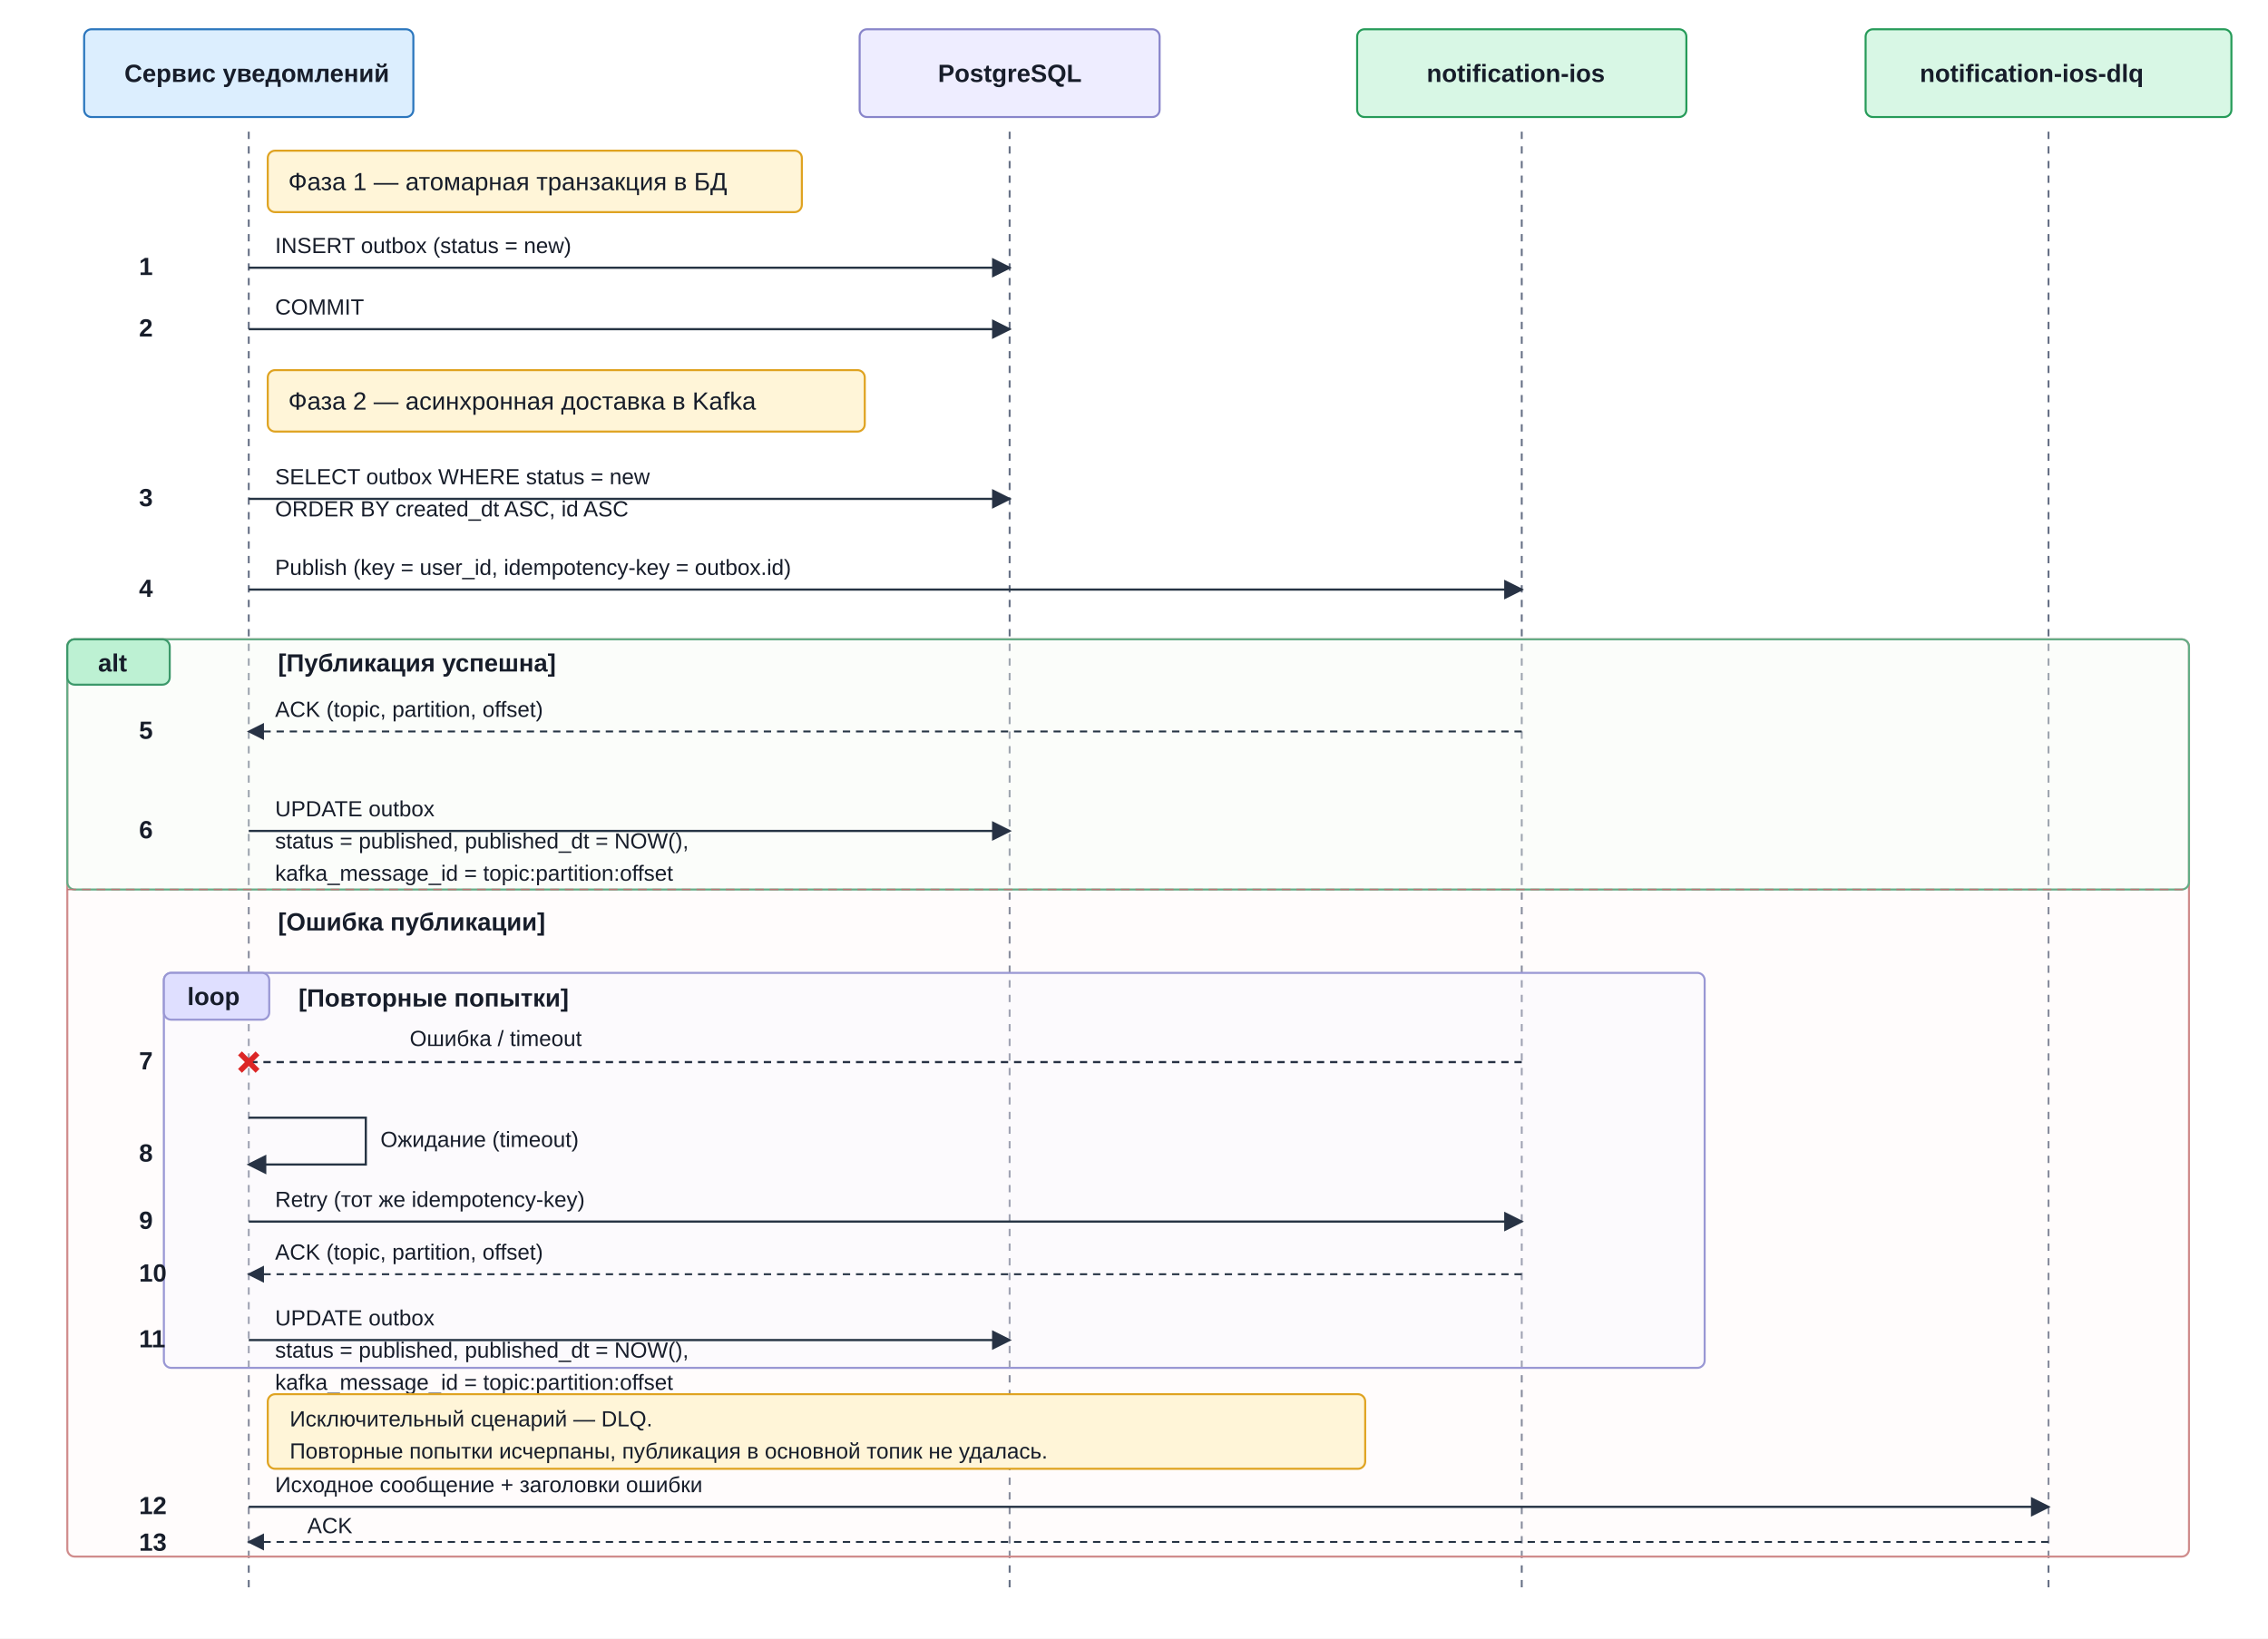
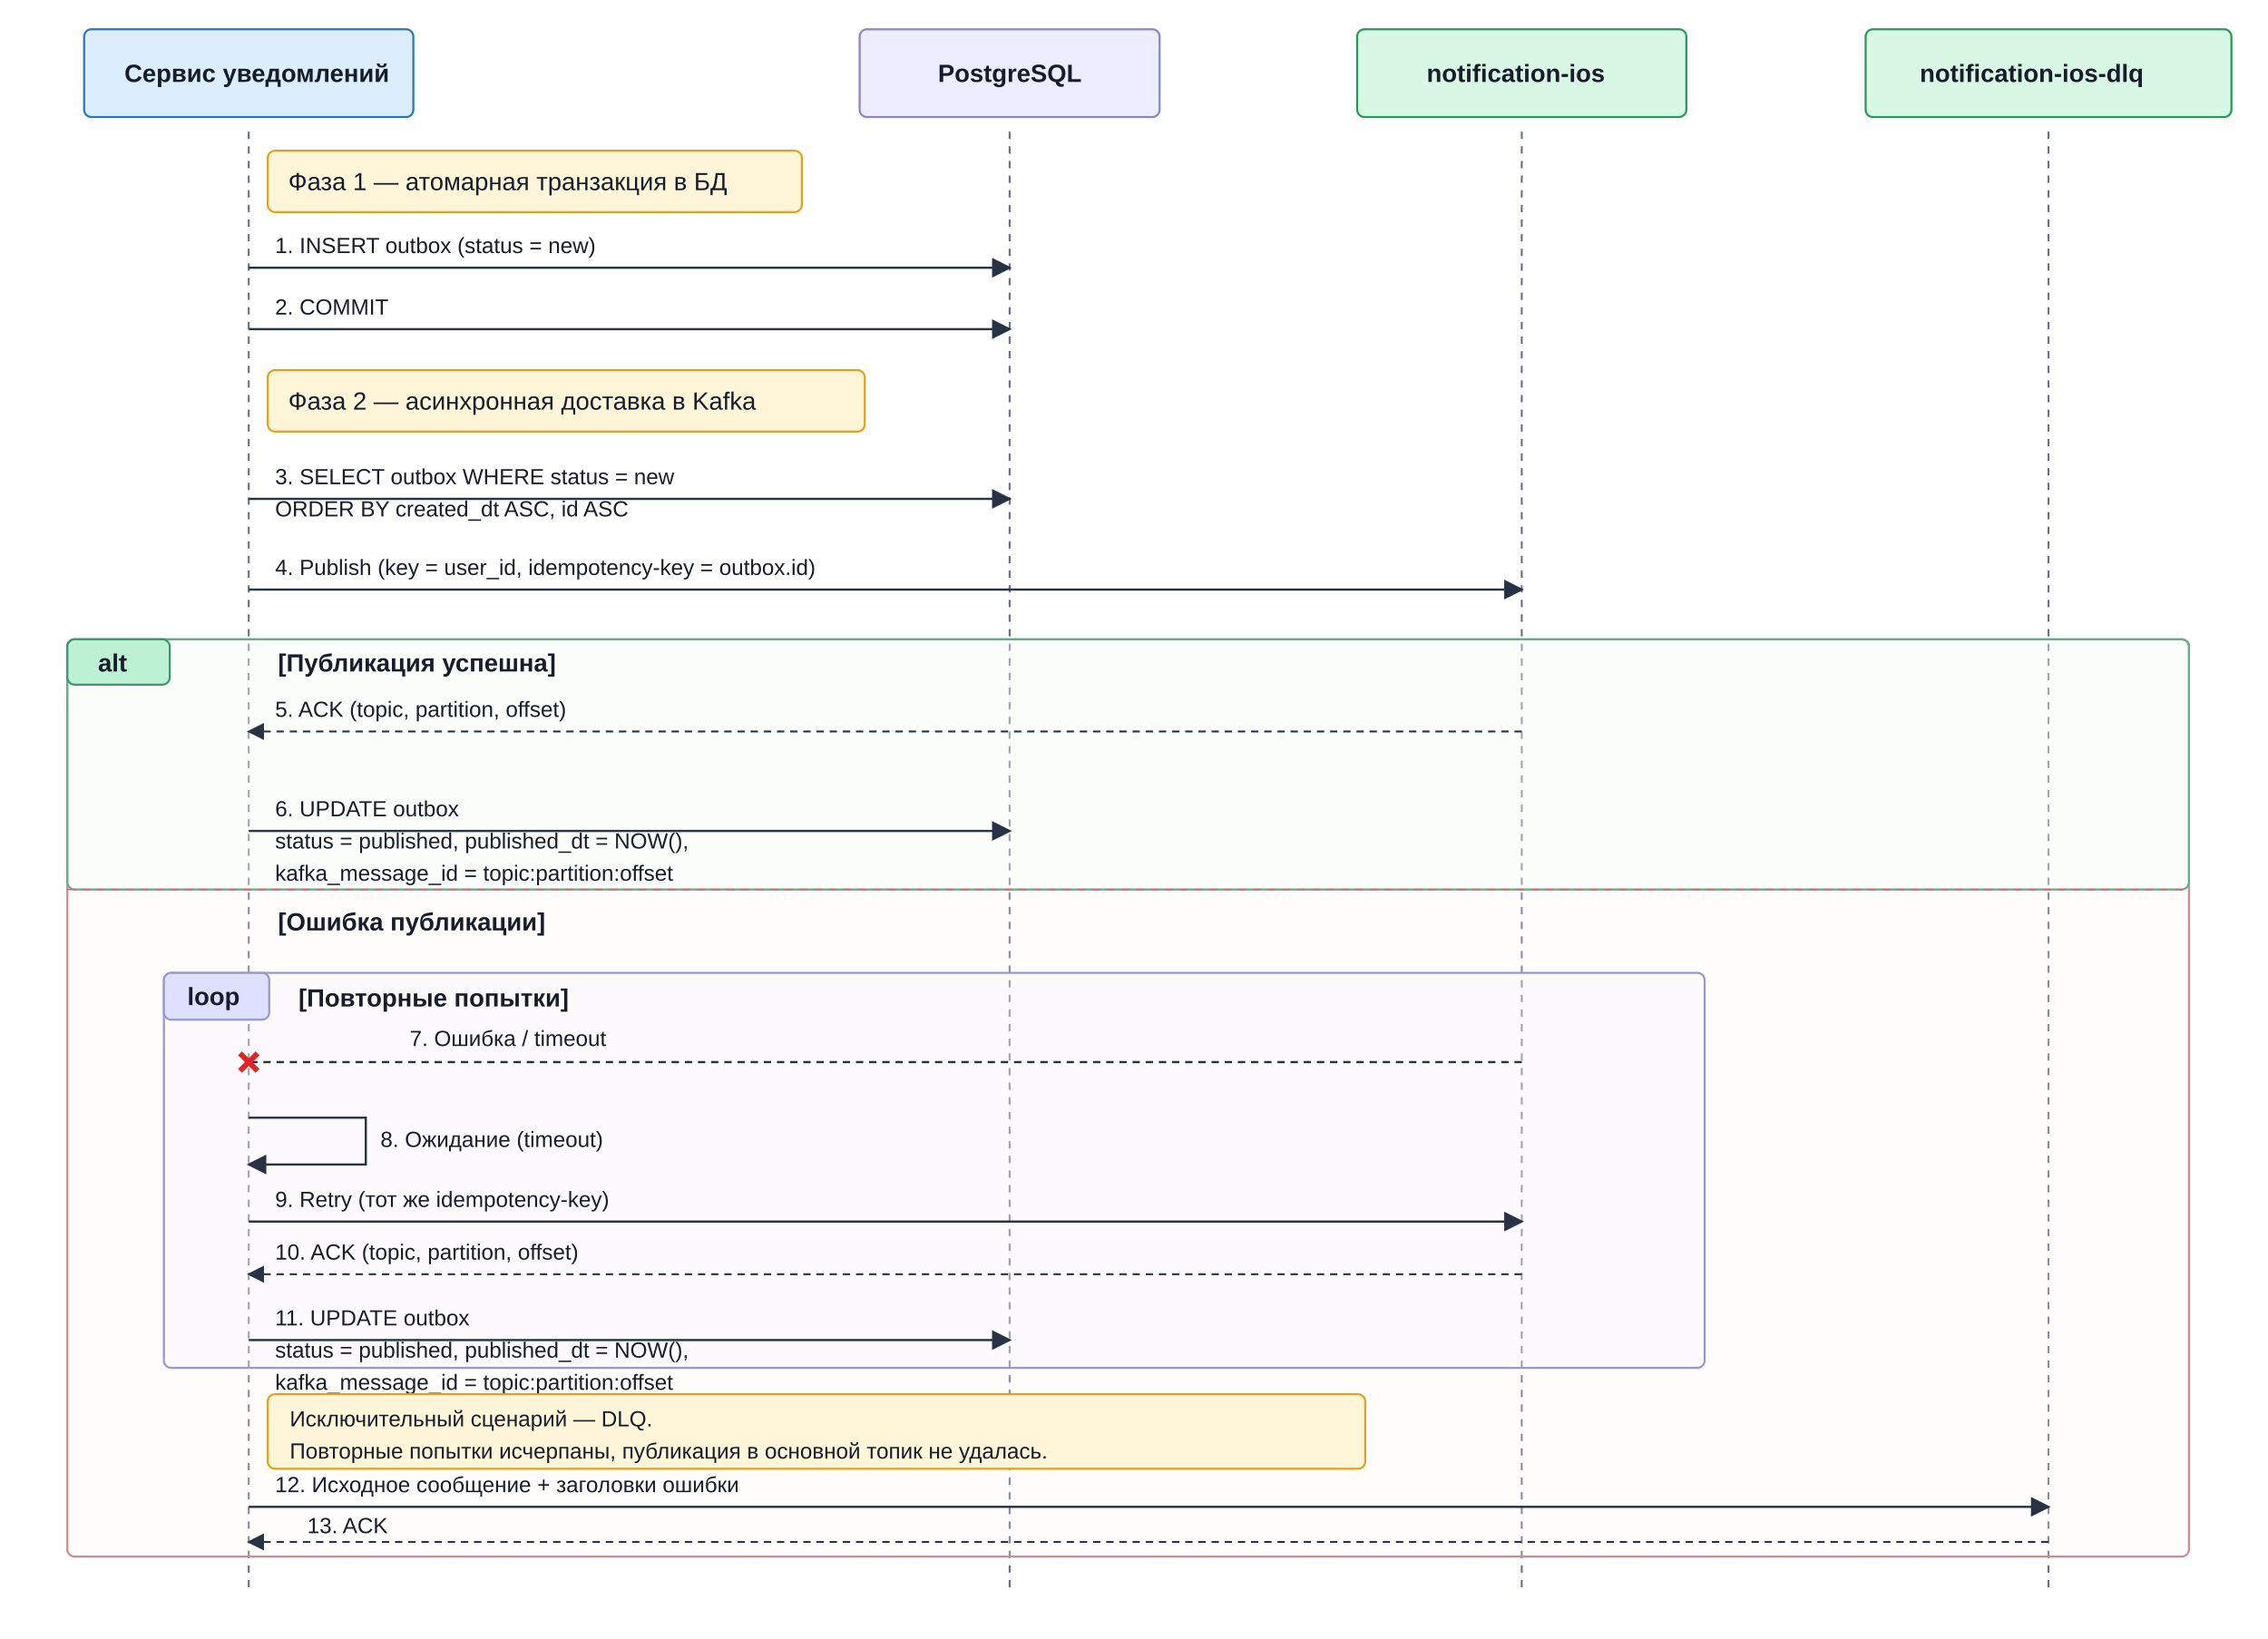
<svg xmlns="http://www.w3.org/2000/svg" width="1550" height="1120" viewBox="0 0 1550 1120">
  <defs>
    <marker id="arr" markerWidth="9" markerHeight="9" refX="8" refY="4.5" orient="auto">
      <path d="M0 0 L9 4.5 L0 9Z" fill="#273244" />
    </marker>
    <marker id="cross" markerWidth="10" markerHeight="10" refX="5" refY="5">
      <path d="M1 1 L9 9 M9 1 L1 9" stroke="#dc2626" stroke-width="2.5" />
    </marker>
  </defs>
  <rect width="1550" height="1120" fill="white" />
  <style>text{font-family:Arial,sans-serif;fill:#171d2a;font-size:17px}.small{font-size:15px}.strong{font-weight:bold}.lifeline{stroke:#667085;stroke-width:1.3;stroke-dasharray:5 5}.arrow{stroke:#263444;stroke-width:1.5;fill:none;marker-end:url(#arr)}.reply{stroke:#263444;stroke-width:1.3;stroke-dasharray:5 4;fill:none;marker-end:url(#arr)}</style>
  <rect x="57.5" y="20" width="225" height="60" rx="5" fill="#dceefe" stroke="#2b76bd" stroke-width="1.4" />
  <text x="85" y="56" class="strong">Сервис уведомлений</text>
  <line x1="170" x2="170" y1="90" y2="1090" class="lifeline" />
  <rect x="587.5" y="20" width="205" height="60" rx="5" fill="#eeedff" stroke="#8885ca" stroke-width="1.4" />
  <text x="641" y="56" class="strong">PostgreSQL</text>
  <line x1="690" x2="690" y1="90" y2="1090" class="lifeline" />
  <rect x="927.5" y="20" width="225" height="60" rx="5" fill="#d8f7e5" stroke="#269b59" stroke-width="1.4" />
  <text x="975" y="56" class="strong">notification-ios</text>
  <line x1="1040" x2="1040" y1="90" y2="1090" class="lifeline" />
  <rect x="1275" y="20" width="250" height="60" rx="5" fill="#d8f7e5" stroke="#269b59" stroke-width="1.4" />
  <text x="1312" y="56" class="strong">notification-ios-dlq</text>
  <line x1="1400" x2="1400" y1="90" y2="1090" class="lifeline" />
  <rect x="183" y="103" width="365" height="42" rx="5" fill="#fff5d8" stroke="#dfa321" stroke-width="1.4" />
  <text x="197" y="130" class="">Фаза 1 — атомарная транзакция в БД</text>
  <path d="M170 183 H690" class="arrow" />
-   <text x="95" y="188" class="strong">1</text>
-   <text x="188" y="173" class="small">INSERT outbox (status = new)</text>
+   <text x="188" y="173" class="small">1. INSERT outbox (status = new)</text>
  <path d="M170 225 H690" class="arrow" />
-   <text x="95" y="230" class="strong">2</text>
-   <text x="188" y="215" class="small">COMMIT</text>
+   <text x="188" y="215" class="small">2. COMMIT</text>
  <rect x="183" y="253" width="408" height="42" rx="5" fill="#fff5d8" stroke="#dfa321" stroke-width="1.4" />
  <text x="197" y="280" class="">Фаза 2 — асинхронная доставка в Kafka</text>
  <path d="M170 341 H690" class="arrow" />
-   <text x="95" y="346" class="strong">3</text>
-   <text x="188" y="331" class="small">SELECT outbox WHERE status = new</text>
+   <text x="188" y="331" class="small">3. SELECT outbox WHERE status = new</text>
  <text x="188" y="353" class="small">ORDER BY created_dt ASC, id ASC</text>
  <path d="M170 403 H1040" class="arrow" />
-   <text x="95" y="408" class="strong">4</text>
-   <text x="188" y="393" class="small">Publish (key = user_id, idempotency-key = outbox.id)</text>
+   <text x="188" y="393" class="small">4. Publish (key = user_id, idempotency-key = outbox.id)</text>
  <rect x="46" y="437" width="1450" height="627" rx="5" fill="#fff1f1" fill-opacity="0.22" stroke="#d08c8c" stroke-width="1.4" />
  <rect x="46" y="437" width="1450" height="171" rx="5" fill="#edfff3" fill-opacity="0.22" stroke="#64ad86" stroke-width="1.4" />
  <rect x="46" y="437" width="70" height="31" rx="5" fill="#bdf1d3" stroke="#3c986a" stroke-width="1.4" />
  <text x="67" y="459" class="strong">alt</text>
  <text x="190" y="459" class="strong">[Публикация успешна]</text>
  <line x1="46" y1="608" x2="1496" y2="608" stroke="#bb7777" stroke-dasharray="6 4" />
  <text x="190" y="636" class="strong">[Ошибка публикации]</text>
  <path d="M1040 500 H170" class="reply" />
-   <text x="95" y="505" class="strong">5</text>
-   <text x="188" y="490" class="small">ACK (topic, partition, offset)</text>
+   <text x="188" y="490" class="small">5. ACK (topic, partition, offset)</text>
  <path d="M170 568 H690" class="arrow" />
-   <text x="95" y="573" class="strong">6</text>
-   <text x="188" y="558" class="small">UPDATE outbox</text>
+   <text x="188" y="558" class="small">6. UPDATE outbox</text>
  <text x="188" y="580" class="small">status = published, published_dt = NOW(),</text>
  <text x="188" y="602" class="small">kafka_message_id = topic:partition:offset</text>
  <rect x="112" y="665" width="1053" height="270" rx="5" fill="#f2f2ff" fill-opacity="0.22" stroke="#9997d4" stroke-width="1.4" />
  <rect x="112" y="665" width="72" height="32" rx="5" fill="#dfdfff" stroke="#9997d4" stroke-width="1.4" />
  <text x="128" y="687" class="strong">loop</text>
  <text x="204" y="688" class="strong">[Повторные попытки]</text>
  <path d="M1040 726 H170" stroke="#273244" stroke-dasharray="5 4" stroke-width="1.5" marker-end="url(#cross)" />
-   <text x="95" y="731" class="strong">7</text>
-   <text x="280" y="715" class="small">Ошибка / timeout</text>
+   <text x="280" y="715" class="small">7. Ошибка / timeout</text>
  <path d="M170 764 h80 v32 h-80" class="arrow" />
-   <text x="95" y="794" class="strong">8</text>
-   <text x="260" y="784" class="small">Ожидание (timeout)</text>
+   <text x="260" y="784" class="small">8. Ожидание (timeout)</text>
  <path d="M170 835 H1040" class="arrow" />
-   <text x="95" y="840" class="strong">9</text>
-   <text x="188" y="825" class="small">Retry (тот же idempotency-key)</text>
+   <text x="188" y="825" class="small">9. Retry (тот же idempotency-key)</text>
  <path d="M1040 871 H170" class="reply" />
-   <text x="95" y="876" class="strong">10</text>
-   <text x="188" y="861" class="small">ACK (topic, partition, offset)</text>
+   <text x="188" y="861" class="small">10. ACK (topic, partition, offset)</text>
  <path d="M170 916 H690" class="arrow" />
-   <text x="95" y="921" class="strong">11</text>
-   <text x="188" y="906" class="small">UPDATE outbox</text>
+   <text x="188" y="906" class="small">11. UPDATE outbox</text>
  <text x="188" y="928" class="small">status = published, published_dt = NOW(),</text>
  <text x="188" y="950" class="small">kafka_message_id = topic:partition:offset</text>
  <rect x="183" y="953" width="750" height="51" rx="5" fill="#fff5d8" stroke="#dfa321" stroke-width="1.4" />
  <text x="198" y="975" class="small">Исключительный сценарий — DLQ.</text>
  <text x="198" y="997" class="small">Повторные попытки исчерпаны, публикация в основной топик не удалась.</text>
  <path d="M170 1030 H1400" class="arrow" />
-   <text x="95" y="1035" class="strong">12</text>
-   <text x="188" y="1020" class="small">Исходное сообщение + заголовки ошибки</text>
+   <text x="188" y="1020" class="small">12. Исходное сообщение + заголовки ошибки</text>
  <path d="M1400 1054 H170" class="reply" />
-   <text x="95" y="1060" class="strong">13</text>
-   <text x="210" y="1048" class="small">ACK</text>
+   <text x="210" y="1048" class="small">13. ACK</text>
</svg>
